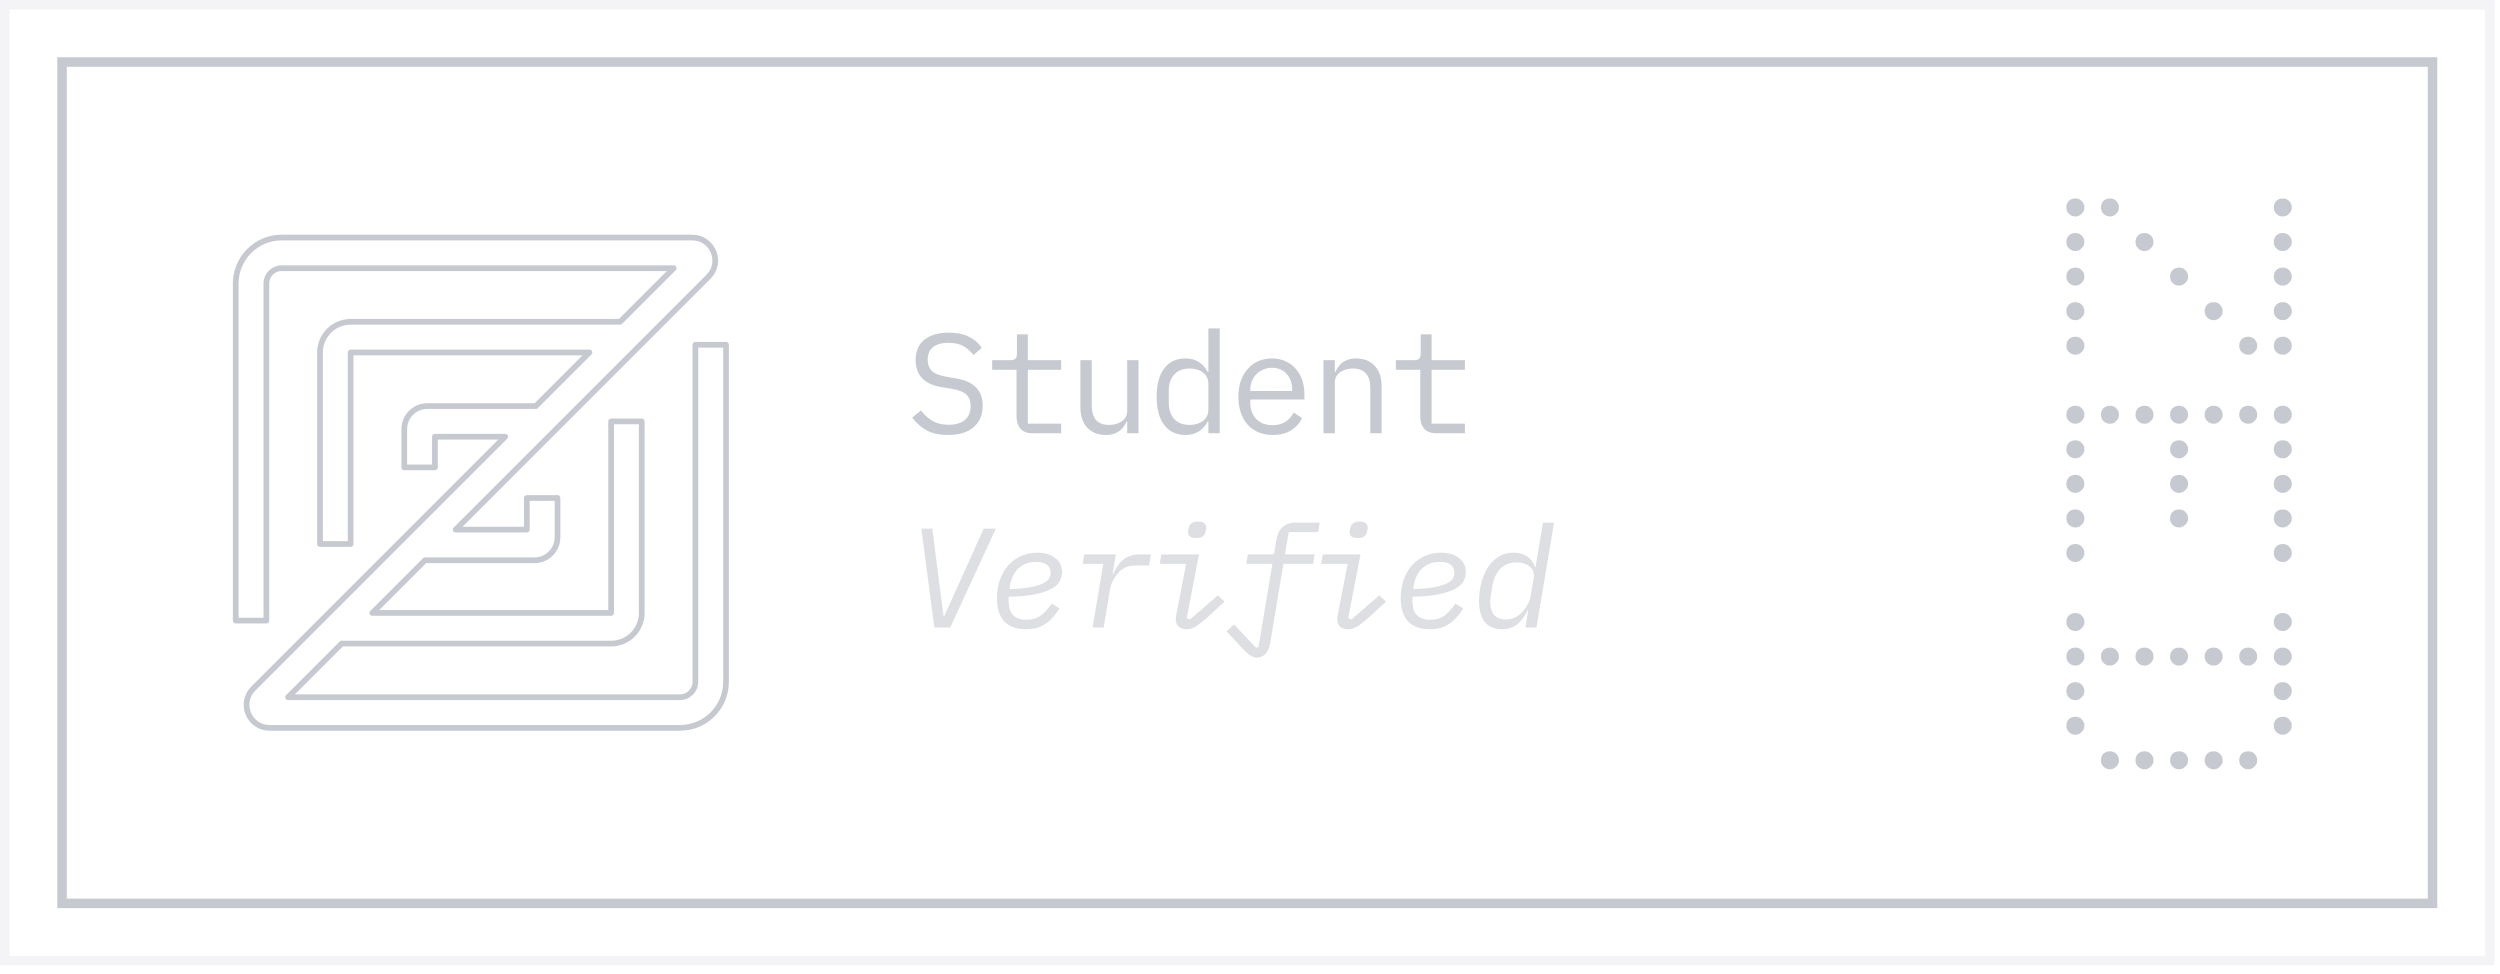
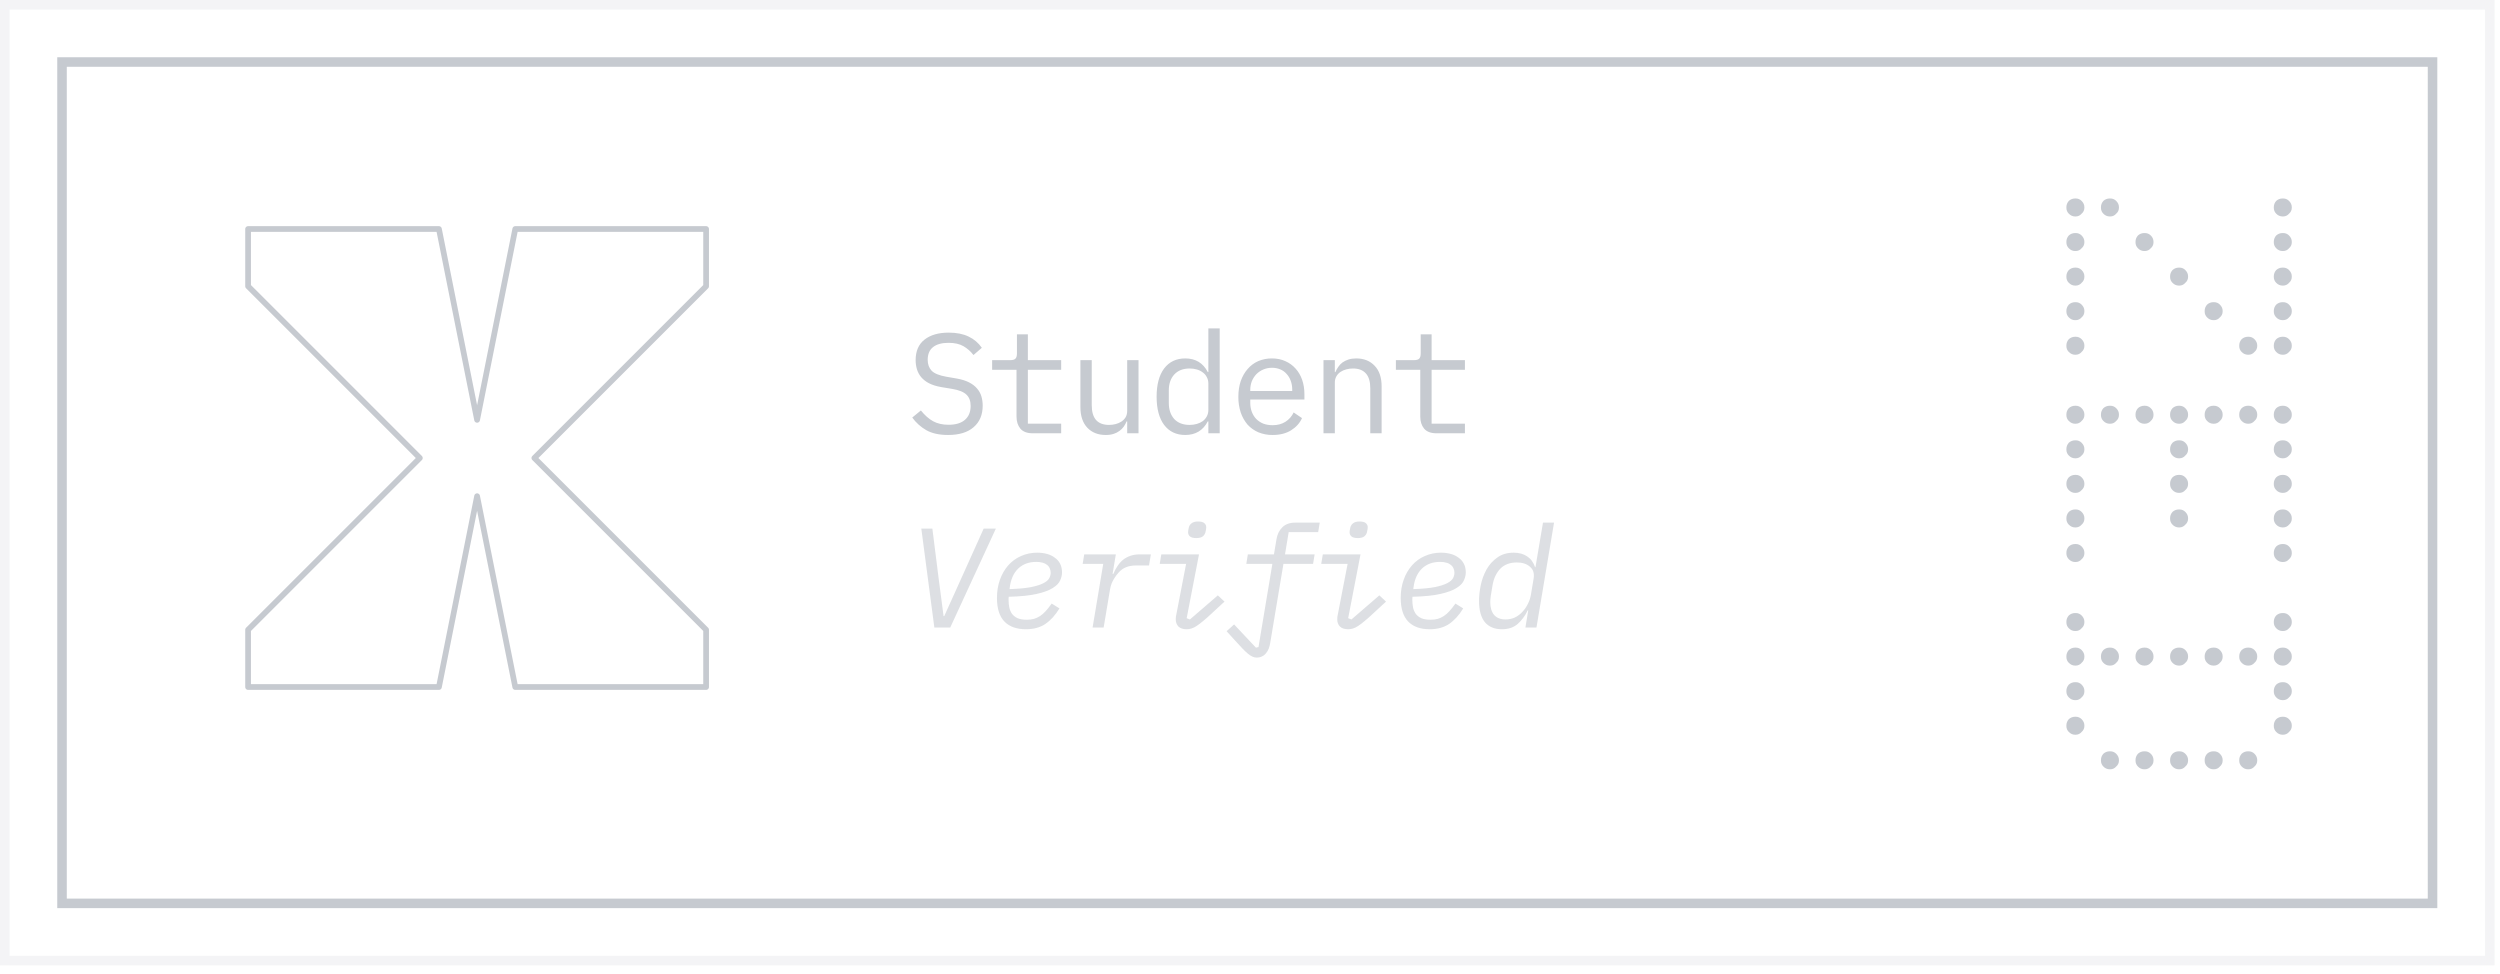
<svg xmlns="http://www.w3.org/2000/svg" width="262" height="102" fill="none">
  <path stroke="#c6cad0" d="M.5.5h260.43v100.173H.5z" opacity=".2" />
  <path stroke="#c6cad0" d="M6.5 6.5h248.43v88.173H6.5z" />
-   <path stroke="#c6cad0" stroke-linejoin="round" stroke-width=".6" d="M29.521 28.106c-.887 0-1.605.72-1.605 1.606v35.326h-3.212V29.712a4.817 4.817 0 0 1 4.817-4.817h43.023c2.146 0 3.22 2.594 1.703 4.111L47.75 55.504h7.464v-3.312h3.212v4.115a2.41 2.41 0 0 1-2.409 2.409H44.538l-5.52 5.52h25.027V44.164h3.211v20.072a3.21 3.21 0 0 1-3.211 3.211H35.806l-5.62 5.62h41.085c.887 0 1.605-.719 1.605-1.606V36.135h3.212V71.46a4.817 4.817 0 0 1-4.817 4.818H28.248c-2.146 0-3.22-2.595-1.703-4.112l26.397-26.398H45.58v3.212h-3.212v-4.014a2.41 2.41 0 0 1 2.409-2.41h11.378l5.62-5.62H36.747V57.01h-3.211V36.938a3.21 3.21 0 0 1 3.211-3.212h28.239l5.62-5.62z" clip-rule="evenodd" />
+   <path stroke="#c6cad0" stroke-linejoin="round" stroke-width=".6" d="M26 24H46L50 44L54 24H74V30L56 48L74 66V72H54L50 52L46 72H26V66L44 48L26 30Z" clip-rule="evenodd" />
  <path fill="#c6cad0" d="M150.538 45.408q-.876 0-1.292-.49-.402-.49-.402-1.263v-4.903h-2.555v-1.01h1.902q.386 0 .535-.149.163-.163.163-.55v-2.005h1.144v2.704h3.491v1.01h-3.491v5.646h3.491v1.01zM138.703 45.408v-7.666h1.188v1.248h.06q.119-.283.297-.535a1.9 1.9 0 0 1 .431-.46 2.3 2.3 0 0 1 .624-.313q.357-.119.832-.119 1.203 0 1.931.773.728.758.728 2.154v4.918h-1.188v-4.71q0-1.055-.461-1.56-.46-.52-1.352-.52-.356 0-.698.09-.342.088-.609.267a1.4 1.4 0 0 0-.431.46 1.3 1.3 0 0 0-.164.654v5.319zM133.375 45.586a3.8 3.8 0 0 1-1.5-.282 3.3 3.3 0 0 1-1.13-.802 3.9 3.9 0 0 1-.713-1.263 5.1 5.1 0 0 1-.252-1.65q0-.92.252-1.663.268-.744.728-1.263a3.1 3.1 0 0 1 1.1-.817 3.6 3.6 0 0 1 1.441-.283q.772 0 1.396.283.64.282 1.085.787.446.49.683 1.174t.238 1.5v.565h-5.675v.356q0 .506.163.936.164.431.461.743.312.313.742.49.446.165.981.164.773 0 1.337-.357a2.3 2.3 0 0 0 .862-.98l.876.594q-.341.773-1.144 1.278-.786.49-1.931.49m-.074-7.042a2.28 2.28 0 0 0-1.634.669 2.4 2.4 0 0 0-.476.742 2.5 2.5 0 0 0-.163.922v.103h4.397v-.163q0-.506-.163-.921a2 2 0 0 0-.431-.713 1.7 1.7 0 0 0-.669-.476 2.2 2.2 0 0 0-.861-.163M126.636 44.16h-.06q-.742 1.425-2.362 1.426-1.412 0-2.214-1.055-.787-1.054-.787-2.956t.787-2.957q.802-1.055 2.214-1.055 1.62 0 2.362 1.427h.06v-4.576h1.188v10.994h-1.188zm-1.961.371q.401 0 .757-.104.357-.104.624-.297.268-.208.416-.49.164-.297.164-.684v-2.763q0-.386-.164-.669a1.3 1.3 0 0 0-.416-.49 1.8 1.8 0 0 0-.624-.312 2.7 2.7 0 0 0-.757-.104q-1.04 0-1.62.639-.564.623-.564 1.664v1.307q0 1.04.564 1.68.58.623 1.62.623M118.129 44.16h-.06a3.3 3.3 0 0 1-.297.55 1.9 1.9 0 0 1-.446.445 2 2 0 0 1-.609.312q-.357.12-.832.12-1.203 0-1.931-.759-.728-.772-.728-2.169v-4.917h1.188v4.71q0 1.054.461 1.574.46.505 1.352.505.356 0 .698-.089a2 2 0 0 0 .609-.267q.268-.18.431-.446.164-.282.164-.669v-5.318h1.188v7.666h-1.188zM108.225 45.408q-.877 0-1.293-.49-.4-.49-.401-1.263v-4.903h-2.555v-1.01h1.901q.387 0 .535-.149.164-.163.164-.55v-2.005h1.144v2.704h3.491v1.01h-3.491v5.646h3.491v1.01zM99.36 45.586q-1.396 0-2.287-.505a4.7 4.7 0 0 1-1.47-1.322l.905-.743q.609.757 1.278 1.129.683.371 1.62.371 1.129 0 1.723-.52t.594-1.456q0-.758-.431-1.173-.43-.43-1.5-.61l-1.16-.192q-.756-.134-1.277-.402a2.7 2.7 0 0 1-.817-.638 2.4 2.4 0 0 1-.446-.832 3.4 3.4 0 0 1-.133-.951q0-1.427.936-2.155t2.525-.728q1.249 0 2.095.416a3.47 3.47 0 0 1 1.382 1.174l-.877.758a3.6 3.6 0 0 0-1.04-.921q-.609-.357-1.575-.357-1.055 0-1.619.446t-.564 1.337q0 .698.416 1.144.43.43 1.53.624l1.114.193q.758.135 1.278.401.52.267.832.639.327.372.46.832.134.46.134.966 0 1.44-.951 2.258-.936.817-2.674.817" />
  <path fill="#c6cad0" d="M160.16 63.953h-.045q-.446.907-1.084 1.456-.624.535-1.635.535-1.158 0-1.783-.743-.609-.743-.609-2.228 0-.773.179-1.65a6 6 0 0 1 .609-1.649 3.8 3.8 0 0 1 1.129-1.248q.698-.505 1.708-.505.847 0 1.412.386.579.372.832 1.13h.044l.788-4.666h1.159l-1.843 10.995h-1.158zm-2.363.966a2.4 2.4 0 0 0 .936-.193q.461-.209.862-.654.298-.327.52-.773.238-.446.327-.98l.282-1.694q.134-.802-.386-1.233-.505-.446-1.367-.446-1.114 0-1.753.669-.624.668-.802 1.738l-.179 1.07a9 9 0 0 0-.044.371q-.015.15-.015.297 0 .863.401 1.352.416.476 1.218.476M149.825 65.944q-1.456 0-2.243-.802-.788-.818-.788-2.481 0-1.041.312-1.902a4.5 4.5 0 0 1 .862-1.5 3.8 3.8 0 0 1 1.337-.981 4.1 4.1 0 0 1 1.709-.357q.564 0 1.04.134.475.134.817.401.356.252.549.639.194.386.194.891 0 .402-.194.832-.178.431-.772.803-.58.37-1.694.624-1.099.252-2.927.297-.015.118-.015.222v.12q0 .4.075.772.073.371.282.669.208.282.579.46.372.163.981.163.416 0 .743-.089.342-.103.639-.297.312-.207.594-.52.297-.327.624-.787l.817.505q-.654 1.07-1.486 1.634-.817.55-2.035.55m1.085-7.057q-1.16 0-1.887.698-.729.699-.892 2.006l-.015.148q1.397-.045 2.244-.208.861-.177 1.307-.416.46-.237.609-.52.149-.282.149-.564 0-.238-.089-.446a.8.8 0 0 0-.253-.356 1.2 1.2 0 0 0-.475-.253 2.4 2.4 0 0 0-.698-.09M142.298 56.39q-.475 0-.668-.177a.55.55 0 0 1-.193-.416q0-.09.014-.194t.045-.237a.8.8 0 0 1 .297-.52q.238-.193.684-.193.475 0 .668.178a.55.55 0 0 1 .193.416q0 .09-.015.193a3 3 0 0 1-.044.238.85.85 0 0 1-.297.535q-.238.177-.684.178m-1.01 9.554q-.565 0-.862-.282a1.04 1.04 0 0 1-.282-.743q0-.15.015-.297.03-.164.059-.297l1.011-5.23h-2.764l.164-.996h3.952l-1.293 6.686.342.134 2.927-2.526.698.654-1.352 1.248q-.52.49-.906.802a7 7 0 0 1-.669.505 2.1 2.1 0 0 1-.55.268 1.6 1.6 0 0 1-.49.074M131.696 68.915a1 1 0 0 1-.446-.104 2 2 0 0 1-.46-.297 7 7 0 0 1-.58-.55 47 47 0 0 1-.757-.817l-.906-.995.787-.713 2.288 2.436.267-.06 1.456-8.72h-2.733l.163-.996h2.734l.267-1.59q.119-.756.609-1.247.49-.49 1.352-.49h2.571l-.164.995h-3.09l-.386 2.332h3.105l-.164.996h-3.105l-1.382 8.26a3 3 0 0 1-.148.595 1.6 1.6 0 0 1-.282.49 1.1 1.1 0 0 1-.416.342q-.253.133-.58.133M125.373 56.39q-.475 0-.669-.177a.55.55 0 0 1-.193-.416q0-.09.015-.194t.045-.237a.78.78 0 0 1 .297-.52q.237-.193.683-.193.475 0 .669.178a.55.55 0 0 1 .193.416q0 .09-.015.193-.015.105-.045.238a.84.84 0 0 1-.297.535q-.237.177-.683.178m-1.01 9.554q-.565 0-.862-.282a1.04 1.04 0 0 1-.282-.743q0-.15.014-.297.03-.164.06-.297l1.01-5.23h-2.763l.163-.996h3.952l-1.292 6.686.341.134 2.927-2.526.698.654-1.352 1.248q-.519.49-.906.802-.37.312-.668.505a2.1 2.1 0 0 1-.55.268q-.238.075-.49.074M114.503 65.766l1.115-6.671h-2.155l.164-.996h3.313l-.342 2.05h.074q.194-.46.446-.831.253-.387.58-.654.341-.267.772-.416.43-.15.981-.149h1.159l-.194 1.16h-1.307q-.669 0-1.114.192-.446.179-.788.58l-.208.252q-.119.15-.252.372a4 4 0 0 0-.253.505 3.6 3.6 0 0 0-.163.61l-.669 3.996zM107.512 65.944q-1.457 0-2.244-.802-.787-.818-.787-2.481 0-1.041.312-1.902a4.6 4.6 0 0 1 .861-1.5 3.85 3.85 0 0 1 1.338-.981 4.1 4.1 0 0 1 1.708-.357q.564 0 1.04.134.475.134.817.401.357.252.55.639.193.386.193.891 0 .402-.193.832-.178.431-.773.803-.579.37-1.693.624-1.1.252-2.927.297-.015.118-.015.222v.12q0 .4.074.772.075.371.283.669.207.282.579.46.371.163.981.163.415 0 .742-.089.342-.103.639-.297.312-.207.595-.52.297-.327.624-.787l.817.505q-.654 1.07-1.486 1.634-.817.55-2.035.55m1.084-7.057q-1.158 0-1.887.698-.727.699-.891 2.006l-.015.148q1.397-.045 2.243-.208.862-.177 1.308-.416.46-.237.609-.52.149-.282.149-.564 0-.238-.09-.446a.8.8 0 0 0-.252-.356 1.2 1.2 0 0 0-.476-.253 2.4 2.4 0 0 0-.698-.09M97.92 65.766l-1.367-10.37h1.159l.653 5.185.52 3.981h.075l1.797-3.981 2.333-5.186h1.278l-4.784 10.37z" opacity=".6" />
  <path fill="#c6cad0" d="M240.179 65.152v.073a.79.79 0 0 1-.29.616.79.79 0 0 1-.616.29h-.072a.9.9 0 0 1-.652-.29.84.84 0 0 1-.254-.616v-.073a.96.96 0 0 1 .254-.652.96.96 0 0 1 .652-.253h.072q.363 0 .616.253.29.29.29.652m0 3.623v.073a.79.79 0 0 1-.29.616.79.79 0 0 1-.616.29h-.072a.9.9 0 0 1-.652-.29.84.84 0 0 1-.254-.616v-.073a.96.96 0 0 1 .254-.652.96.96 0 0 1 .652-.253h.072q.363 0 .616.253.29.29.29.652m0 3.623v.073a.79.79 0 0 1-.29.615.79.79 0 0 1-.616.29h-.072a.9.9 0 0 1-.652-.29.84.84 0 0 1-.254-.615v-.073a.96.96 0 0 1 .254-.652.96.96 0 0 1 .652-.254h.072q.363 0 .616.254.29.29.29.652m0 3.623v.073a.79.79 0 0 1-.29.615.79.79 0 0 1-.616.29h-.072a.9.9 0 0 1-.652-.29.84.84 0 0 1-.254-.615v-.073a.96.96 0 0 1 .254-.652.96.96 0 0 1 .652-.254h.072q.363 0 .616.254.29.29.29.652m-3.623-7.246v.073a.79.79 0 0 1-.29.616.79.79 0 0 1-.616.29h-.072a.9.9 0 0 1-.652-.29.84.84 0 0 1-.254-.616v-.073q0-.362.254-.652a.96.96 0 0 1 .652-.253h.072q.363 0 .616.253.29.29.29.652m0 10.869v.072a.79.79 0 0 1-.29.616.79.79 0 0 1-.616.29h-.072q-.363 0-.652-.29a.84.84 0 0 1-.254-.616v-.072q0-.363.254-.652a.96.96 0 0 1 .652-.254h.072q.363 0 .616.254.29.29.29.652m-3.623-10.869v.073a.79.79 0 0 1-.29.616.79.79 0 0 1-.616.29h-.072a.9.9 0 0 1-.652-.29.84.84 0 0 1-.254-.616v-.073q0-.362.254-.652a.96.96 0 0 1 .652-.253h.072q.363 0 .616.253.29.29.29.652m0 10.869v.072a.79.79 0 0 1-.29.616.79.79 0 0 1-.616.29h-.072q-.363 0-.652-.29a.84.84 0 0 1-.254-.616v-.072q0-.363.254-.652a.96.96 0 0 1 .652-.254h.072q.363 0 .616.254.29.29.29.652m-3.623-10.869v.073a.79.79 0 0 1-.29.616.79.79 0 0 1-.615.29h-.073a.9.9 0 0 1-.652-.29.84.84 0 0 1-.254-.616v-.073q0-.362.254-.652a.97.97 0 0 1 .652-.253h.073q.362 0 .615.253.29.29.29.652m0 10.869v.072a.79.79 0 0 1-.29.616.79.79 0 0 1-.615.29h-.073a.9.9 0 0 1-.652-.29.84.84 0 0 1-.254-.616v-.072q0-.363.254-.652a.97.97 0 0 1 .652-.254h.073q.362 0 .615.254.29.29.29.652m-3.623-10.869v.073a.79.79 0 0 1-.289.616.8.8 0 0 1-.616.29h-.073a.9.9 0 0 1-.652-.29.84.84 0 0 1-.254-.616v-.073q0-.362.254-.652a.97.97 0 0 1 .652-.253h.073q.361 0 .616.253a.9.9 0 0 1 .289.652m0 10.869v.072a.79.79 0 0 1-.289.616.8.8 0 0 1-.616.29h-.073a.9.9 0 0 1-.652-.29.84.84 0 0 1-.254-.616v-.072q0-.363.254-.652a.97.97 0 0 1 .652-.254h.073q.361 0 .616.254a.9.9 0 0 1 .289.652m-3.622-10.869v.073a.79.79 0 0 1-.29.616.79.79 0 0 1-.616.29h-.073a.9.9 0 0 1-.652-.29.84.84 0 0 1-.253-.616v-.073q0-.362.253-.652a.97.97 0 0 1 .652-.253h.073a.84.84 0 0 1 .616.253q.29.29.29.652m0 10.869v.072a.79.79 0 0 1-.29.616.79.79 0 0 1-.616.29h-.073a.9.9 0 0 1-.652-.29.84.84 0 0 1-.253-.616v-.072q0-.363.253-.652a.97.97 0 0 1 .652-.254h.073a.84.84 0 0 1 .616.254q.29.29.29.652m-3.623-14.492v.073a.79.79 0 0 1-.29.616.79.79 0 0 1-.616.29h-.073q-.361 0-.652-.29a.84.84 0 0 1-.253-.616v-.073q0-.362.253-.652a.97.97 0 0 1 .652-.253h.073a.84.84 0 0 1 .616.253q.29.29.29.652m0 3.623v.073a.79.79 0 0 1-.29.616.79.79 0 0 1-.616.29h-.073q-.361 0-.652-.29a.84.84 0 0 1-.253-.616v-.073q0-.362.253-.652a.97.97 0 0 1 .652-.253h.073a.84.84 0 0 1 .616.253q.29.29.29.652m0 3.623v.073a.79.79 0 0 1-.29.615.79.79 0 0 1-.616.29h-.073q-.361 0-.652-.29a.84.84 0 0 1-.253-.615v-.073q0-.362.253-.652a.97.97 0 0 1 .652-.254h.073a.84.84 0 0 1 .616.254q.29.29.29.652m0 3.623v.073a.79.79 0 0 1-.29.615.79.79 0 0 1-.616.29h-.073q-.361 0-.652-.29a.84.84 0 0 1-.253-.615v-.073q0-.363.253-.652a.97.97 0 0 1 .652-.254h.073a.84.84 0 0 1 .616.254q.29.29.29.652M240.179 43.43v.072a.79.79 0 0 1-.29.616.79.79 0 0 1-.616.29h-.072a.9.9 0 0 1-.652-.29.84.84 0 0 1-.254-.616v-.073a.96.96 0 0 1 .254-.652.96.96 0 0 1 .652-.253h.072q.363 0 .616.253.29.29.29.652m0 3.622v.073a.79.79 0 0 1-.29.616.79.79 0 0 1-.616.29h-.072a.9.9 0 0 1-.652-.29.84.84 0 0 1-.254-.616v-.073a.96.96 0 0 1 .254-.652.96.96 0 0 1 .652-.253h.072q.363 0 .616.253.29.29.29.652m0 3.623v.073a.79.79 0 0 1-.29.616.79.79 0 0 1-.616.29h-.072a.9.9 0 0 1-.652-.29.84.84 0 0 1-.254-.616v-.073a.96.96 0 0 1 .254-.652.96.96 0 0 1 .652-.254h.072q.363 0 .616.254.29.29.29.652m0 3.623v.072a.79.79 0 0 1-.29.616.79.79 0 0 1-.616.29h-.072a.9.9 0 0 1-.652-.29.84.84 0 0 1-.254-.616v-.072a.96.96 0 0 1 .254-.652.96.96 0 0 1 .652-.254h.072q.363 0 .616.254.29.29.29.652m0 3.623v.072a.79.79 0 0 1-.29.616.79.79 0 0 1-.616.29h-.072a.9.9 0 0 1-.652-.29.84.84 0 0 1-.254-.616v-.072a.96.96 0 0 1 .254-.652.96.96 0 0 1 .652-.254h.072q.363 0 .616.254.29.29.29.652m-3.623-14.492v.073a.79.79 0 0 1-.29.616.79.79 0 0 1-.616.29h-.072a.9.9 0 0 1-.652-.29.84.84 0 0 1-.254-.616v-.073q0-.362.254-.652a.96.96 0 0 1 .652-.253h.072q.363 0 .616.253.29.29.29.652m-3.623 0v.073a.79.79 0 0 1-.29.616.79.79 0 0 1-.616.29h-.072a.9.9 0 0 1-.652-.29.84.84 0 0 1-.254-.616v-.073q0-.362.254-.652a.96.96 0 0 1 .652-.253h.072q.363 0 .616.253.29.29.29.652m-3.623 0v.073a.79.79 0 0 1-.29.616.79.79 0 0 1-.615.29h-.073a.9.9 0 0 1-.652-.29.84.84 0 0 1-.254-.616v-.073q0-.362.254-.652a.97.97 0 0 1 .652-.253h.073q.362 0 .615.253.29.29.29.652m0 3.623v.073a.79.79 0 0 1-.29.616.79.79 0 0 1-.615.29h-.073a.9.9 0 0 1-.652-.29.84.84 0 0 1-.254-.616v-.073q0-.362.254-.652a.97.97 0 0 1 .652-.253h.073q.362 0 .615.253.29.29.29.652m0 3.623v.073a.79.79 0 0 1-.29.616.79.79 0 0 1-.615.29h-.073a.9.9 0 0 1-.652-.29.84.84 0 0 1-.254-.616v-.073q0-.362.254-.652a.97.97 0 0 1 .652-.254h.073q.362 0 .615.254.29.29.29.652m0 3.623v.072a.79.79 0 0 1-.29.616.79.79 0 0 1-.615.29h-.073a.9.9 0 0 1-.652-.29.84.84 0 0 1-.254-.616v-.072q0-.363.254-.652a.97.97 0 0 1 .652-.254h.073q.362 0 .615.254.29.29.29.652m-3.623-10.869v.073a.79.79 0 0 1-.289.616.8.8 0 0 1-.616.29h-.073a.9.9 0 0 1-.652-.29.84.84 0 0 1-.254-.616v-.073q0-.362.254-.652a.97.97 0 0 1 .652-.253h.073q.361 0 .616.253a.9.9 0 0 1 .289.652m-3.622 0v.073a.79.79 0 0 1-.29.616.79.79 0 0 1-.616.29h-.073a.9.9 0 0 1-.652-.29.84.84 0 0 1-.253-.616v-.073q0-.362.253-.652a.97.97 0 0 1 .652-.253h.073a.84.84 0 0 1 .616.253q.29.29.29.652m-3.623 0v.073a.79.79 0 0 1-.29.616.79.79 0 0 1-.616.29h-.073q-.361 0-.652-.29a.84.84 0 0 1-.253-.616v-.073q0-.362.253-.652a.97.97 0 0 1 .652-.253h.073a.84.84 0 0 1 .616.253q.29.29.29.652m0 3.623v.073a.79.79 0 0 1-.29.616.79.79 0 0 1-.616.29h-.073q-.361 0-.652-.29a.84.84 0 0 1-.253-.616v-.073q0-.362.253-.652a.97.97 0 0 1 .652-.253h.073a.84.84 0 0 1 .616.253q.29.29.29.652m0 3.623v.073a.79.79 0 0 1-.29.616.79.79 0 0 1-.616.29h-.073q-.361 0-.652-.29a.84.84 0 0 1-.253-.616v-.073q0-.362.253-.652a.97.97 0 0 1 .652-.254h.073a.84.84 0 0 1 .616.254q.29.29.29.652m0 3.623v.072a.79.79 0 0 1-.29.616.79.79 0 0 1-.616.29h-.073q-.361 0-.652-.29a.84.84 0 0 1-.253-.616v-.072q0-.363.253-.652a.97.97 0 0 1 .652-.254h.073a.84.84 0 0 1 .616.254q.29.29.29.652m0 3.623v.072a.79.79 0 0 1-.29.616.79.79 0 0 1-.616.29h-.073q-.361 0-.652-.29a.84.84 0 0 1-.253-.616v-.072q0-.363.253-.652a.97.97 0 0 1 .652-.254h.073a.84.84 0 0 1 .616.254q.29.29.29.652M240.179 21.706v.073a.79.79 0 0 1-.29.616.79.79 0 0 1-.616.29h-.072a.9.9 0 0 1-.652-.29.84.84 0 0 1-.254-.616v-.073a.96.96 0 0 1 .254-.652.96.96 0 0 1 .652-.253h.072q.363 0 .616.253.29.29.29.652m0 3.623v.073a.79.79 0 0 1-.29.616.79.79 0 0 1-.616.29h-.072a.9.9 0 0 1-.652-.29.84.84 0 0 1-.254-.616v-.073a.96.96 0 0 1 .254-.652.96.96 0 0 1 .652-.253h.072q.363 0 .616.253.29.29.29.652m0 3.623v.073a.79.79 0 0 1-.29.615.79.79 0 0 1-.616.29h-.072a.9.9 0 0 1-.652-.29.84.84 0 0 1-.254-.615v-.073a.96.96 0 0 1 .254-.652.96.96 0 0 1 .652-.254h.072q.363 0 .616.254.29.29.29.652m0 3.623v.072a.79.79 0 0 1-.29.616.79.79 0 0 1-.616.29h-.072a.9.9 0 0 1-.652-.29.84.84 0 0 1-.254-.616v-.072a.96.96 0 0 1 .254-.652.96.96 0 0 1 .652-.254h.072q.363 0 .616.254.29.29.29.652m0 3.623v.072a.79.79 0 0 1-.29.616.79.79 0 0 1-.616.29h-.072a.9.9 0 0 1-.652-.29.84.84 0 0 1-.254-.616v-.072a.96.96 0 0 1 .254-.652.96.96 0 0 1 .652-.254h.072q.363 0 .616.254.29.29.29.652m-3.623 0v.072a.79.79 0 0 1-.29.616.79.79 0 0 1-.616.29h-.072a.9.9 0 0 1-.652-.29.84.84 0 0 1-.254-.616v-.072q0-.364.254-.652a.96.96 0 0 1 .652-.254h.072q.363 0 .616.254.29.29.29.652m-3.623-3.623v.072a.79.79 0 0 1-.29.616.79.79 0 0 1-.616.29h-.072a.9.9 0 0 1-.652-.29.84.84 0 0 1-.254-.616v-.072q0-.363.254-.652a.96.96 0 0 1 .652-.254h.072q.363 0 .616.254.29.29.29.652m-3.623-3.623v.073a.79.79 0 0 1-.29.615.79.79 0 0 1-.615.29h-.073a.9.9 0 0 1-.652-.29.84.84 0 0 1-.254-.615v-.073q0-.362.254-.652a.97.97 0 0 1 .652-.254h.073q.362 0 .615.254.29.29.29.652m-3.623-3.623v.073a.79.79 0 0 1-.289.616.8.8 0 0 1-.616.29h-.073a.9.9 0 0 1-.652-.29.84.84 0 0 1-.254-.616v-.073q0-.362.254-.652a.97.97 0 0 1 .652-.253h.073q.361 0 .616.253a.9.9 0 0 1 .289.652m-3.622-3.623v.073a.79.79 0 0 1-.29.616.79.79 0 0 1-.616.29h-.073a.9.9 0 0 1-.652-.29.84.84 0 0 1-.253-.616v-.073q0-.362.253-.652a.97.97 0 0 1 .652-.253h.073a.84.84 0 0 1 .616.253q.29.29.29.652m-3.623 0v.073a.79.79 0 0 1-.29.616.79.79 0 0 1-.616.29h-.073q-.361 0-.652-.29a.84.84 0 0 1-.253-.616v-.073q0-.362.253-.652a.97.97 0 0 1 .652-.253h.073a.84.84 0 0 1 .616.253q.29.29.29.652m0 3.623v.073a.79.79 0 0 1-.29.616.79.79 0 0 1-.616.29h-.073q-.361 0-.652-.29a.84.84 0 0 1-.253-.616v-.073q0-.362.253-.652a.97.97 0 0 1 .652-.253h.073a.84.84 0 0 1 .616.253q.29.29.29.652m0 3.623v.073a.79.79 0 0 1-.29.615.79.79 0 0 1-.616.29h-.073q-.361 0-.652-.29a.84.84 0 0 1-.253-.615v-.073q0-.362.253-.652a.97.97 0 0 1 .652-.254h.073a.84.84 0 0 1 .616.254q.29.29.29.652m0 3.623v.072a.79.79 0 0 1-.29.616.79.79 0 0 1-.616.29h-.073q-.361 0-.652-.29a.84.84 0 0 1-.253-.616v-.072q0-.363.253-.652a.97.97 0 0 1 .652-.254h.073a.84.84 0 0 1 .616.254q.29.29.29.652m0 3.623v.072a.79.79 0 0 1-.29.616.79.79 0 0 1-.616.29h-.073q-.361 0-.652-.29a.84.84 0 0 1-.253-.616v-.072q0-.364.253-.652a.97.97 0 0 1 .652-.254h.073a.84.84 0 0 1 .616.254q.29.29.29.652" />
</svg>
